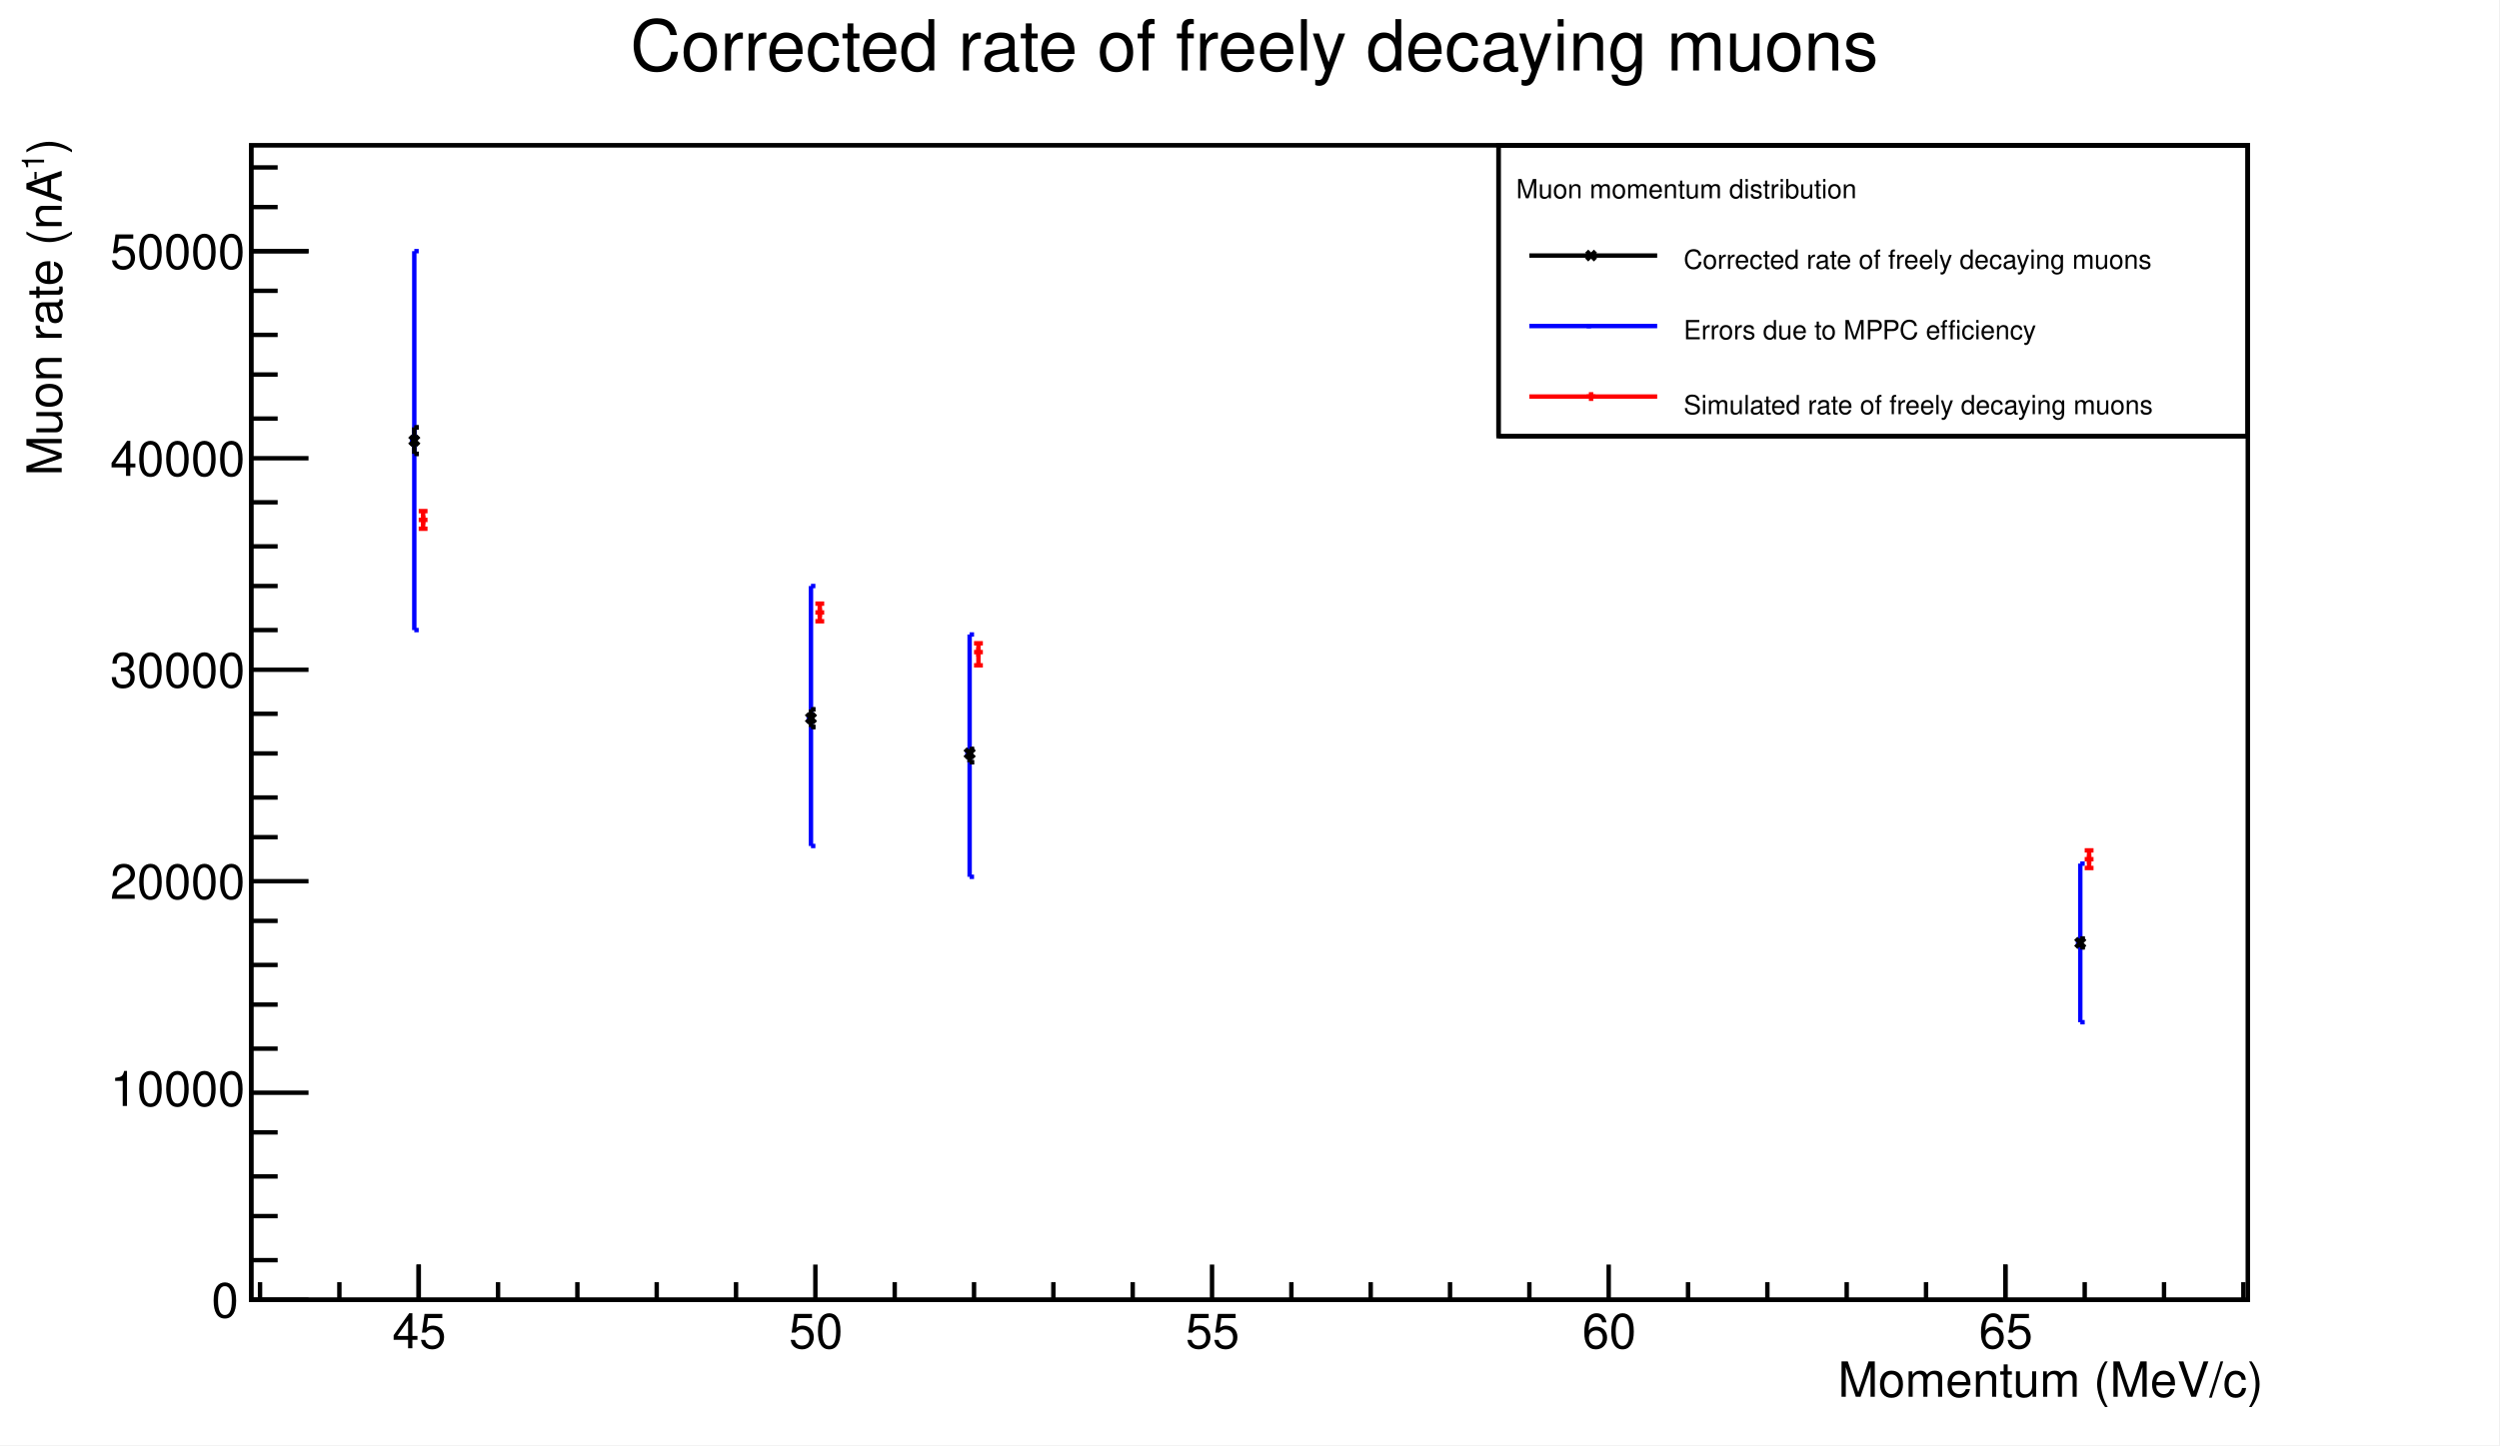
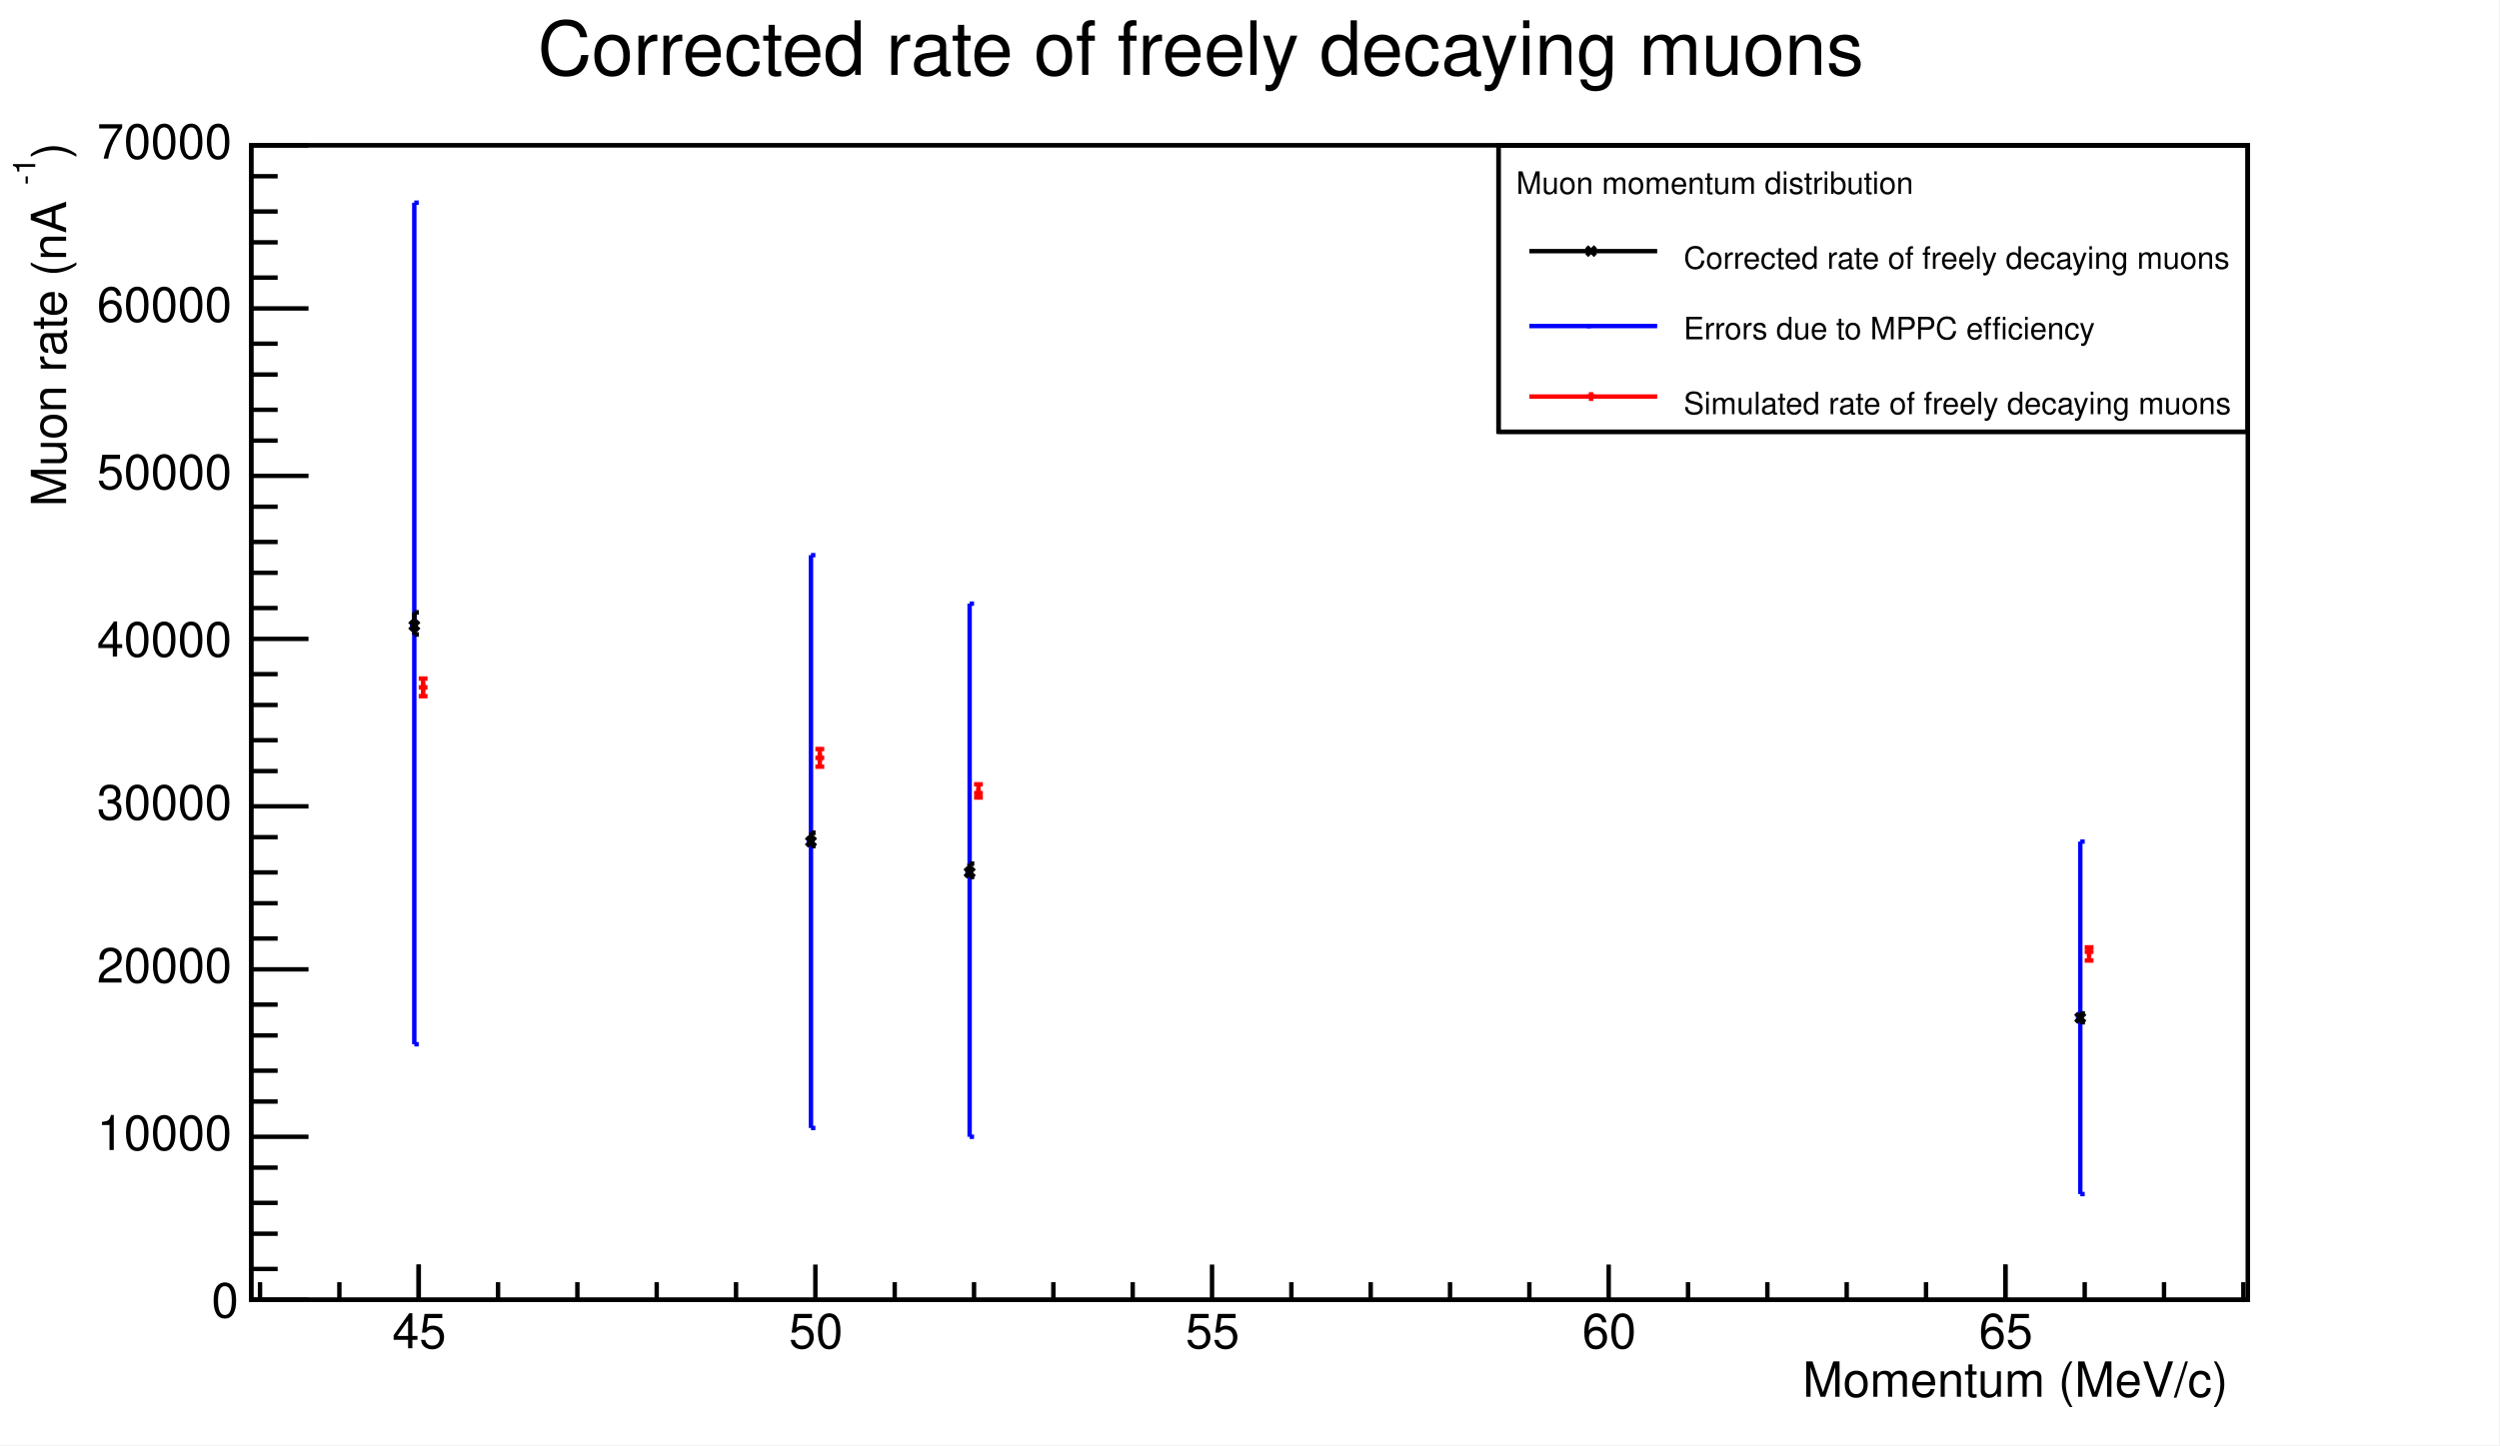
<svg xmlns="http://www.w3.org/2000/svg" width="567" height="328" viewBox="0 0 567 328">
  <defs>
</defs>
  <rect x="0" y="0" width="567" height="328" fill="white" />
  <rect x="57" y="33" width="453" height="262" fill="white" />
  <rect x="57" y="33" width="453" height="262" fill="none" stroke="black" />
  <rect x="57" y="33" width="453" height="262" fill="white" />
  <rect x="57" y="33" width="453" height="262" fill="none" stroke="black" />
  <path d="M57,295h 453" fill="none" stroke="black" />
-   <text x="417" y="317" fill="black" font-size="11" font-family="Helvetica">
+   <text x="409" y="317" fill="black" font-size="11" font-family="Helvetica">
Momentum (MeV/c)
</text>
  <path d="M95,287v 8" fill="none" stroke="black" />
  <path d="M113,291v 4" fill="none" stroke="black" />
  <path d="M131,291v 4" fill="none" stroke="black" />
  <path d="M149,291v 4" fill="none" stroke="black" />
  <path d="M167,291v 4" fill="none" stroke="black" />
  <path d="M185,287v 8" fill="none" stroke="black" />
  <path d="M203,291v 4" fill="none" stroke="black" />
  <path d="M221,291v 4" fill="none" stroke="black" />
  <path d="M239,291v 4" fill="none" stroke="black" />
  <path d="M257,291v 4" fill="none" stroke="black" />
  <path d="M275,287v 8" fill="none" stroke="black" />
  <path d="M293,291v 4" fill="none" stroke="black" />
  <path d="M311,291v 4" fill="none" stroke="black" />
  <path d="M329,291v 4" fill="none" stroke="black" />
  <path d="M347,291v 4" fill="none" stroke="black" />
  <path d="M365,287v 8" fill="none" stroke="black" />
  <path d="M383,291v 4" fill="none" stroke="black" />
  <path d="M401,291v 4" fill="none" stroke="black" />
  <path d="M419,291v 4" fill="none" stroke="black" />
  <path d="M437,291v 4" fill="none" stroke="black" />
  <path d="M455,287v 8" fill="none" stroke="black" />
  <path d="M95,287v 8" fill="none" stroke="black" />
  <path d="M77,291v 4" fill="none" stroke="black" />
  <path d="M59,291v 4" fill="none" stroke="black" />
  <path d="M455,287v 8" fill="none" stroke="black" />
  <path d="M473,291v 4" fill="none" stroke="black" />
  <path d="M491,291v 4" fill="none" stroke="black" />
  <path d="M509,291v 4" fill="none" stroke="black" />
  <text x="89" y="306" fill="black" font-size="11" font-family="Helvetica">
45
</text>
  <text x="179" y="306" fill="black" font-size="11" font-family="Helvetica">
50
</text>
  <text x="269" y="306" fill="black" font-size="11" font-family="Helvetica">
55
</text>
  <text x="359" y="306" fill="black" font-size="11" font-family="Helvetica">
60
</text>
  <text x="449" y="306" fill="black" font-size="11" font-family="Helvetica">
65
</text>
  <path d="M57,295v -262" fill="none" stroke="black" />
-   <g transform="rotate(-90,14,35)">
-     <text x="14" y="35" fill="black" font-size="11" font-family="Helvetica">
+   <g transform="rotate(-90,15,36)">
+     <text x="15" y="36" fill="black" font-size="11" font-family="Helvetica">
)
</text>
  </g>
-   <g transform="rotate(-90,10,41)">
-     <text x="10" y="41" fill="black" font-size="7" font-family="Helvetica">
+   <g transform="rotate(-90,8,42)">
+     <text x="8" y="42" fill="black" font-size="7" font-family="Helvetica">
-1
</text>
  </g>
-   <g transform="rotate(-90,14,108)">
-     <text x="14" y="108" fill="black" font-size="11" font-family="Helvetica">
+   <g transform="rotate(-90,15,115)">
+     <text x="15" y="115" fill="black" font-size="11" font-family="Helvetica">
Muon rate (nA
</text>
  </g>
  <path d="M70,295h -13" fill="none" stroke="black" />
-   <path d="M63,286h -6" fill="none" stroke="black" />
-   <path d="M63,276h -6" fill="none" stroke="black" />
-   <path d="M63,267h -6" fill="none" stroke="black" />
-   <path d="M63,257h -6" fill="none" stroke="black" />
-   <path d="M70,248h -13" fill="none" stroke="black" />
-   <path d="M63,238h -6" fill="none" stroke="black" />
+   <path d="M63,288h -6" fill="none" stroke="black" />
+   <path d="M63,280h -6" fill="none" stroke="black" />
+   <path d="M63,273h -6" fill="none" stroke="black" />
+   <path d="M63,265h -6" fill="none" stroke="black" />
+   <path d="M70,258h -13" fill="none" stroke="black" />
+   <path d="M63,250h -6" fill="none" stroke="black" />
+   <path d="M63,243h -6" fill="none" stroke="black" />
+   <path d="M63,235h -6" fill="none" stroke="black" />
  <path d="M63,228h -6" fill="none" stroke="black" />
-   <path d="M63,219h -6" fill="none" stroke="black" />
-   <path d="M63,209h -6" fill="none" stroke="black" />
-   <path d="M70,200h -13" fill="none" stroke="black" />
+   <path d="M70,220h -13" fill="none" stroke="black" />
+   <path d="M63,213h -6" fill="none" stroke="black" />
+   <path d="M63,205h -6" fill="none" stroke="black" />
+   <path d="M63,198h -6" fill="none" stroke="black" />
  <path d="M63,190h -6" fill="none" stroke="black" />
-   <path d="M63,181h -6" fill="none" stroke="black" />
-   <path d="M63,171h -6" fill="none" stroke="black" />
-   <path d="M63,162h -6" fill="none" stroke="black" />
-   <path d="M70,152h -13" fill="none" stroke="black" />
-   <path d="M63,143h -6" fill="none" stroke="black" />
-   <path d="M63,133h -6" fill="none" stroke="black" />
-   <path d="M63,124h -6" fill="none" stroke="black" />
-   <path d="M63,114h -6" fill="none" stroke="black" />
-   <path d="M70,104h -13" fill="none" stroke="black" />
-   <path d="M63,95h -6" fill="none" stroke="black" />
+   <path d="M70,183h -13" fill="none" stroke="black" />
+   <path d="M63,175h -6" fill="none" stroke="black" />
+   <path d="M63,168h -6" fill="none" stroke="black" />
+   <path d="M63,160h -6" fill="none" stroke="black" />
+   <path d="M63,153h -6" fill="none" stroke="black" />
+   <path d="M70,145h -13" fill="none" stroke="black" />
+   <path d="M63,138h -6" fill="none" stroke="black" />
+   <path d="M63,130h -6" fill="none" stroke="black" />
+   <path d="M63,123h -6" fill="none" stroke="black" />
+   <path d="M63,115h -6" fill="none" stroke="black" />
+   <path d="M70,108h -13" fill="none" stroke="black" />
+   <path d="M63,100h -6" fill="none" stroke="black" />
+   <path d="M63,93h -6" fill="none" stroke="black" />
  <path d="M63,85h -6" fill="none" stroke="black" />
-   <path d="M63,76h -6" fill="none" stroke="black" />
-   <path d="M63,66h -6" fill="none" stroke="black" />
-   <path d="M70,57h -13" fill="none" stroke="black" />
-   <path d="M70,57h -13" fill="none" stroke="black" />
-   <path d="M63,47h -6" fill="none" stroke="black" />
-   <path d="M63,38h -6" fill="none" stroke="black" />
+   <path d="M63,78h -6" fill="none" stroke="black" />
+   <path d="M70,70h -13" fill="none" stroke="black" />
+   <path d="M63,63h -6" fill="none" stroke="black" />
+   <path d="M63,55h -6" fill="none" stroke="black" />
+   <path d="M63,48h -6" fill="none" stroke="black" />
+   <path d="M63,40h -6" fill="none" stroke="black" />
+   <path d="M70,33h -13" fill="none" stroke="black" />
  <text x="48" y="299" fill="black" font-size="11" font-family="Helvetica">
0
</text>
-   <text x="25" y="251" fill="black" font-size="11" font-family="Helvetica">
+   <text x="22" y="261" fill="black" font-size="11" font-family="Helvetica">
10000
</text>
-   <text x="25" y="204" fill="black" font-size="11" font-family="Helvetica">
+   <text x="22" y="223" fill="black" font-size="11" font-family="Helvetica">
20000
</text>
-   <text x="25" y="156" fill="black" font-size="11" font-family="Helvetica">
+   <text x="22" y="186" fill="black" font-size="11" font-family="Helvetica">
30000
</text>
-   <text x="25" y="108" fill="black" font-size="11" font-family="Helvetica">
+   <text x="22" y="149" fill="black" font-size="11" font-family="Helvetica">
40000
</text>
-   <text x="25" y="61" fill="black" font-size="11" font-family="Helvetica">
+   <text x="22" y="111" fill="black" font-size="11" font-family="Helvetica">
50000
</text>
+   <text x="22" y="73" fill="black" font-size="11" font-family="Helvetica">
+ 60000
+ </text>
+   <text x="22" y="36" fill="black" font-size="11" font-family="Helvetica">
+ 70000
+ </text>
  <g stroke="black" stroke-width="1" fill="none">
-     <line x1="93" y1="99" x2="95" y2="101" />
-     <line x1="93" y1="101" x2="95" y2="99" />
-     <line x1="183" y1="162" x2="185" y2="164" />
-     <line x1="183" y1="164" x2="185" y2="162" />
-     <line x1="219" y1="170" x2="221" y2="172" />
-     <line x1="219" y1="172" x2="221" y2="170" />
-     <line x1="471" y1="213" x2="473" y2="215" />
-     <line x1="471" y1="215" x2="473" y2="213" />
-   </g>
-   <path d="M94,100v -3" fill="none" stroke="black" />
-   <path d="M94,97h 1" fill="none" stroke="black" />
-   <path d="M94,100v 3" fill="none" stroke="black" />
-   <path d="M94,103h 1" fill="none" stroke="black" />
-   <path d="M184,163v -2" fill="none" stroke="black" />
-   <path d="M184,161h 1" fill="none" stroke="black" />
-   <path d="M184,163v 2" fill="none" stroke="black" />
-   <path d="M184,165h 1" fill="none" stroke="black" />
-   <path d="M220,171v -1" fill="none" stroke="black" />
-   <path d="M220,170h 1" fill="none" stroke="black" />
-   <path d="M220,171v 2" fill="none" stroke="black" />
-   <path d="M220,173h 1" fill="none" stroke="black" />
-   <path d="M472,214v -1" fill="none" stroke="black" />
-   <path d="M472,213h 1" fill="none" stroke="black" />
-   <path d="M472,214v 1" fill="none" stroke="black" />
-   <path d="M472,215h 1" fill="none" stroke="black" />
-   <path d="M94,100v -43" fill="none" stroke="#0000ff" />
-   <path d="M94,57h 1" fill="none" stroke="#0000ff" />
-   <path d="M94,100v 43" fill="none" stroke="#0000ff" />
-   <path d="M94,143h 1" fill="none" stroke="#0000ff" />
-   <path d="M184,163v -30" fill="none" stroke="#0000ff" />
-   <path d="M184,133h 1" fill="none" stroke="#0000ff" />
-   <path d="M184,163v 29" fill="none" stroke="#0000ff" />
-   <path d="M184,192h 1" fill="none" stroke="#0000ff" />
-   <path d="M220,171v -27" fill="none" stroke="#0000ff" />
-   <path d="M220,144h 1" fill="none" stroke="#0000ff" />
-   <path d="M220,171v 28" fill="none" stroke="#0000ff" />
-   <path d="M220,199h 1" fill="none" stroke="#0000ff" />
-   <path d="M472,214v -18" fill="none" stroke="#0000ff" />
-   <path d="M472,196h 1" fill="none" stroke="#0000ff" />
-   <path d="M472,214v 18" fill="none" stroke="#0000ff" />
-   <path d="M472,232h 1" fill="none" stroke="#0000ff" />
+     <line x1="93" y1="141" x2="95" y2="143" />
+     <line x1="93" y1="143" x2="95" y2="141" />
+     <line x1="183" y1="190" x2="185" y2="192" />
+     <line x1="183" y1="192" x2="185" y2="190" />
+     <line x1="219" y1="197" x2="221" y2="199" />
+     <line x1="219" y1="199" x2="221" y2="197" />
+     <line x1="471" y1="230" x2="473" y2="232" />
+     <line x1="471" y1="232" x2="473" y2="230" />
+   </g>
+   <path d="M94,142v -3" fill="none" stroke="black" />
+   <path d="M94,139h 1" fill="none" stroke="black" />
+   <path d="M94,142v 2" fill="none" stroke="black" />
+   <path d="M94,144h 1" fill="none" stroke="black" />
+   <path d="M184,191v -2" fill="none" stroke="black" />
+   <path d="M184,189h 1" fill="none" stroke="black" />
+   <path d="M184,191v 1" fill="none" stroke="black" />
+   <path d="M184,192h 1" fill="none" stroke="black" />
+   <path d="M220,198v -2" fill="none" stroke="black" />
+   <path d="M220,196h 1" fill="none" stroke="black" />
+   <path d="M220,198v 1" fill="none" stroke="black" />
+   <path d="M220,199h 1" fill="none" stroke="black" />
+   <path d="M472,231v -1" fill="none" stroke="black" />
+   <path d="M472,230h 1" fill="none" stroke="black" />
+   <path d="M472,231v 1" fill="none" stroke="black" />
+   <path d="M472,232h 1" fill="none" stroke="black" />
+   <path d="M94,142v -96" fill="none" stroke="#0000ff" />
+   <path d="M94,46h 1" fill="none" stroke="#0000ff" />
+   <path d="M94,142v 95" fill="none" stroke="#0000ff" />
+   <path d="M94,237h 1" fill="none" stroke="#0000ff" />
+   <path d="M184,191v -65" fill="none" stroke="#0000ff" />
+   <path d="M184,126h 1" fill="none" stroke="#0000ff" />
+   <path d="M184,191v 65" fill="none" stroke="#0000ff" />
+   <path d="M184,256h 1" fill="none" stroke="#0000ff" />
+   <path d="M220,198v -61" fill="none" stroke="#0000ff" />
+   <path d="M220,137h 1" fill="none" stroke="#0000ff" />
+   <path d="M220,198v 60" fill="none" stroke="#0000ff" />
+   <path d="M220,258h 1" fill="none" stroke="#0000ff" />
+   <path d="M472,231v -40" fill="none" stroke="#0000ff" />
+   <path d="M472,191h 1" fill="none" stroke="#0000ff" />
+   <path d="M472,231v 40" fill="none" stroke="#0000ff" />
+   <path d="M472,271h 1" fill="none" stroke="#0000ff" />
  <g stroke="#0000ff" stroke-width="1" fill="none">
-     <line x1="93" y1="100" x2="94" y2="100" />
-     <line x1="183" y1="163" x2="184" y2="163" />
-     <line x1="219" y1="171" x2="220" y2="171" />
-     <line x1="471" y1="214" x2="472" y2="214" />
-   </g>
-   <path d="M96,118v -2" fill="none" stroke="#ff0000" />
-   <path d="M95,116h 2" fill="none" stroke="#ff0000" />
-   <path d="M96,118v 2" fill="none" stroke="#ff0000" />
-   <path d="M95,120h 2" fill="none" stroke="#ff0000" />
-   <path d="M186,139v -2" fill="none" stroke="#ff0000" />
-   <path d="M185,137h 2" fill="none" stroke="#ff0000" />
-   <path d="M186,139v 2" fill="none" stroke="#ff0000" />
-   <path d="M185,141h 2" fill="none" stroke="#ff0000" />
-   <path d="M222,148v -2" fill="none" stroke="#ff0000" />
-   <path d="M221,146h 2" fill="none" stroke="#ff0000" />
-   <path d="M222,148v 3" fill="none" stroke="#ff0000" />
-   <path d="M221,151h 2" fill="none" stroke="#ff0000" />
-   <path d="M474,195v -2" fill="none" stroke="#ff0000" />
-   <path d="M473,193h 2" fill="none" stroke="#ff0000" />
-   <path d="M474,195v 2" fill="none" stroke="#ff0000" />
-   <path d="M473,197h 2" fill="none" stroke="#ff0000" />
+     <line x1="93" y1="142" x2="94" y2="142" />
+     <line x1="183" y1="191" x2="184" y2="191" />
+     <line x1="219" y1="198" x2="220" y2="198" />
+     <line x1="471" y1="231" x2="472" y2="231" />
+   </g>
+   <path d="M96,156v -2" fill="none" stroke="#ff0000" />
+   <path d="M95,154h 2" fill="none" stroke="#ff0000" />
+   <path d="M96,156v 2" fill="none" stroke="#ff0000" />
+   <path d="M95,158h 2" fill="none" stroke="#ff0000" />
+   <path d="M186,172v -2" fill="none" stroke="#ff0000" />
+   <path d="M185,170h 2" fill="none" stroke="#ff0000" />
+   <path d="M186,172v 2" fill="none" stroke="#ff0000" />
+   <path d="M185,174h 2" fill="none" stroke="#ff0000" />
+   <path d="M222,180v -2" fill="none" stroke="#ff0000" />
+   <path d="M221,178h 2" fill="none" stroke="#ff0000" />
+   <path d="M222,180v 1" fill="none" stroke="#ff0000" />
+   <path d="M221,181h 2" fill="none" stroke="#ff0000" />
+   <path d="M474,216v -1" fill="none" stroke="#ff0000" />
+   <path d="M473,215h 2" fill="none" stroke="#ff0000" />
+   <path d="M474,216v 2" fill="none" stroke="#ff0000" />
+   <path d="M473,218h 2" fill="none" stroke="#ff0000" />
  <g stroke="#ff0000" stroke-width="1" fill="none">
-     <line x1="95" y1="118" x2="97" y2="118" />
-     <line x1="96" y1="117" x2="96" y2="119" />
-     <line x1="185" y1="139" x2="187" y2="139" />
-     <line x1="186" y1="138" x2="186" y2="140" />
-     <line x1="221" y1="148" x2="223" y2="148" />
-     <line x1="222" y1="147" x2="222" y2="149" />
-     <line x1="473" y1="195" x2="475" y2="195" />
-     <line x1="474" y1="194" x2="474" y2="196" />
-   </g>
-   <rect x="340" y="33" width="170" height="66" fill="none" stroke="black" />
-   <path d="M340,99h 170" fill="none" stroke="black" />
-   <path d="M510,99v -66" fill="none" stroke="black" />
+     <line x1="95" y1="156" x2="97" y2="156" />
+     <line x1="96" y1="155" x2="96" y2="157" />
+     <line x1="185" y1="172" x2="187" y2="172" />
+     <line x1="186" y1="171" x2="186" y2="173" />
+     <line x1="221" y1="180" x2="223" y2="180" />
+     <line x1="222" y1="179" x2="222" y2="181" />
+     <line x1="473" y1="216" x2="475" y2="216" />
+     <line x1="474" y1="215" x2="474" y2="217" />
+   </g>
+   <rect x="340" y="33" width="170" height="65" fill="none" stroke="black" />
+   <path d="M340,98h 170" fill="none" stroke="black" />
+   <path d="M510,98v -65" fill="none" stroke="black" />
  <path d="M510,33h -170" fill="none" stroke="black" />
-   <path d="M340,33v 66" fill="none" stroke="black" />
-   <text x="344" y="45" fill="black" font-size="6" font-family="Helvetica">
+   <path d="M340,33v 65" fill="none" stroke="black" />
+   <text x="344" y="44" fill="black" font-size="7" font-family="Helvetica">
Muon momentum distribution
</text>
-   <text x="382" y="61" fill="black" font-size="6" font-family="Helvetica">
+   <text x="382" y="61" fill="black" font-size="7" font-family="Helvetica">
Corrected rate of freely decaying muons
</text>
-   <path d="M347,63h 29v -11h -29z" fill="white" />
-   <path d="M347,58h 29" fill="none" stroke="black" />
+   <path d="M347,63h 29v -12h -29z" fill="white" />
+   <path d="M347,57h 29" fill="none" stroke="black" />
  <g stroke="black" stroke-width="1" fill="none">
-     <line x1="360" y1="57" x2="362" y2="59" />
-     <line x1="360" y1="59" x2="362" y2="57" />
-   </g>
-   <text x="382" y="77" fill="black" font-size="6" font-family="Helvetica">
+     <line x1="360" y1="56" x2="362" y2="58" />
+     <line x1="360" y1="58" x2="362" y2="56" />
+   </g>
+   <text x="382" y="77" fill="black" font-size="7" font-family="Helvetica">
Errors due to MPPC efficiency
</text>
-   <path d="M347,80h 29v -12h -29z" fill="white" />
+   <path d="M347,79h 29v -11h -29z" fill="white" />
  <path d="M347,74h 29" fill="none" stroke="#0000ff" />
  <g stroke="#0000ff" stroke-width="1" fill="none">
    <line x1="360" y1="74" x2="361" y2="74" />
  </g>
-   <text x="382" y="94" fill="black" font-size="6" font-family="Helvetica">
+   <text x="382" y="94" fill="black" font-size="7" font-family="Helvetica">
Simulated rate of freely decaying muons
</text>
-   <path d="M347,96h 29v -11h -29z" fill="white" />
+   <path d="M347,96h 29v -12h -29z" fill="white" />
  <path d="M347,90h 29" fill="none" stroke="#ff0000" />
  <g stroke="#ff0000" stroke-width="1" fill="none">
    <line x1="360" y1="90" x2="362" y2="90" />
    <line x1="361" y1="89" x2="361" y2="91" />
  </g>
-   <path d="M94,100v -3" fill="none" stroke="black" />
-   <path d="M94,97h 1" fill="none" stroke="black" />
-   <path d="M94,100v 3" fill="none" stroke="black" />
-   <path d="M94,103h 1" fill="none" stroke="black" />
-   <path d="M184,163v -2" fill="none" stroke="black" />
-   <path d="M184,161h 1" fill="none" stroke="black" />
-   <path d="M184,163v 2" fill="none" stroke="black" />
-   <path d="M184,165h 1" fill="none" stroke="black" />
-   <path d="M220,171v -1" fill="none" stroke="black" />
-   <path d="M220,170h 1" fill="none" stroke="black" />
-   <path d="M220,171v 2" fill="none" stroke="black" />
-   <path d="M220,173h 1" fill="none" stroke="black" />
-   <path d="M472,214v -1" fill="none" stroke="black" />
-   <path d="M472,213h 1" fill="none" stroke="black" />
-   <path d="M472,214v 1" fill="none" stroke="black" />
-   <path d="M472,215h 1" fill="none" stroke="black" />
+   <path d="M94,142v -3" fill="none" stroke="black" />
+   <path d="M94,139h 1" fill="none" stroke="black" />
+   <path d="M94,142v 2" fill="none" stroke="black" />
+   <path d="M94,144h 1" fill="none" stroke="black" />
+   <path d="M184,191v -2" fill="none" stroke="black" />
+   <path d="M184,189h 1" fill="none" stroke="black" />
+   <path d="M184,191v 1" fill="none" stroke="black" />
+   <path d="M184,192h 1" fill="none" stroke="black" />
+   <path d="M220,198v -2" fill="none" stroke="black" />
+   <path d="M220,196h 1" fill="none" stroke="black" />
+   <path d="M220,198v 1" fill="none" stroke="black" />
+   <path d="M220,199h 1" fill="none" stroke="black" />
+   <path d="M472,231v -1" fill="none" stroke="black" />
+   <path d="M472,230h 1" fill="none" stroke="black" />
+   <path d="M472,231v 1" fill="none" stroke="black" />
+   <path d="M472,232h 1" fill="none" stroke="black" />
  <g stroke="black" stroke-width="1" fill="none">
-     <line x1="93" y1="99" x2="95" y2="101" />
-     <line x1="93" y1="101" x2="95" y2="99" />
-     <line x1="183" y1="162" x2="185" y2="164" />
-     <line x1="183" y1="164" x2="185" y2="162" />
-     <line x1="219" y1="170" x2="221" y2="172" />
-     <line x1="219" y1="172" x2="221" y2="170" />
-     <line x1="471" y1="213" x2="473" y2="215" />
-     <line x1="471" y1="215" x2="473" y2="213" />
-   </g>
-   <text x="143" y="16" fill="black" font-size="16" font-family="Helvetica">
+     <line x1="93" y1="141" x2="95" y2="143" />
+     <line x1="93" y1="143" x2="95" y2="141" />
+     <line x1="183" y1="190" x2="185" y2="192" />
+     <line x1="183" y1="192" x2="185" y2="190" />
+     <line x1="219" y1="197" x2="221" y2="199" />
+     <line x1="219" y1="199" x2="221" y2="197" />
+     <line x1="471" y1="230" x2="473" y2="232" />
+     <line x1="471" y1="232" x2="473" y2="230" />
+   </g>
+   <text x="122" y="17" fill="black" font-size="17" font-family="Helvetica">
Corrected rate of freely decaying muons
</text>
</svg>
